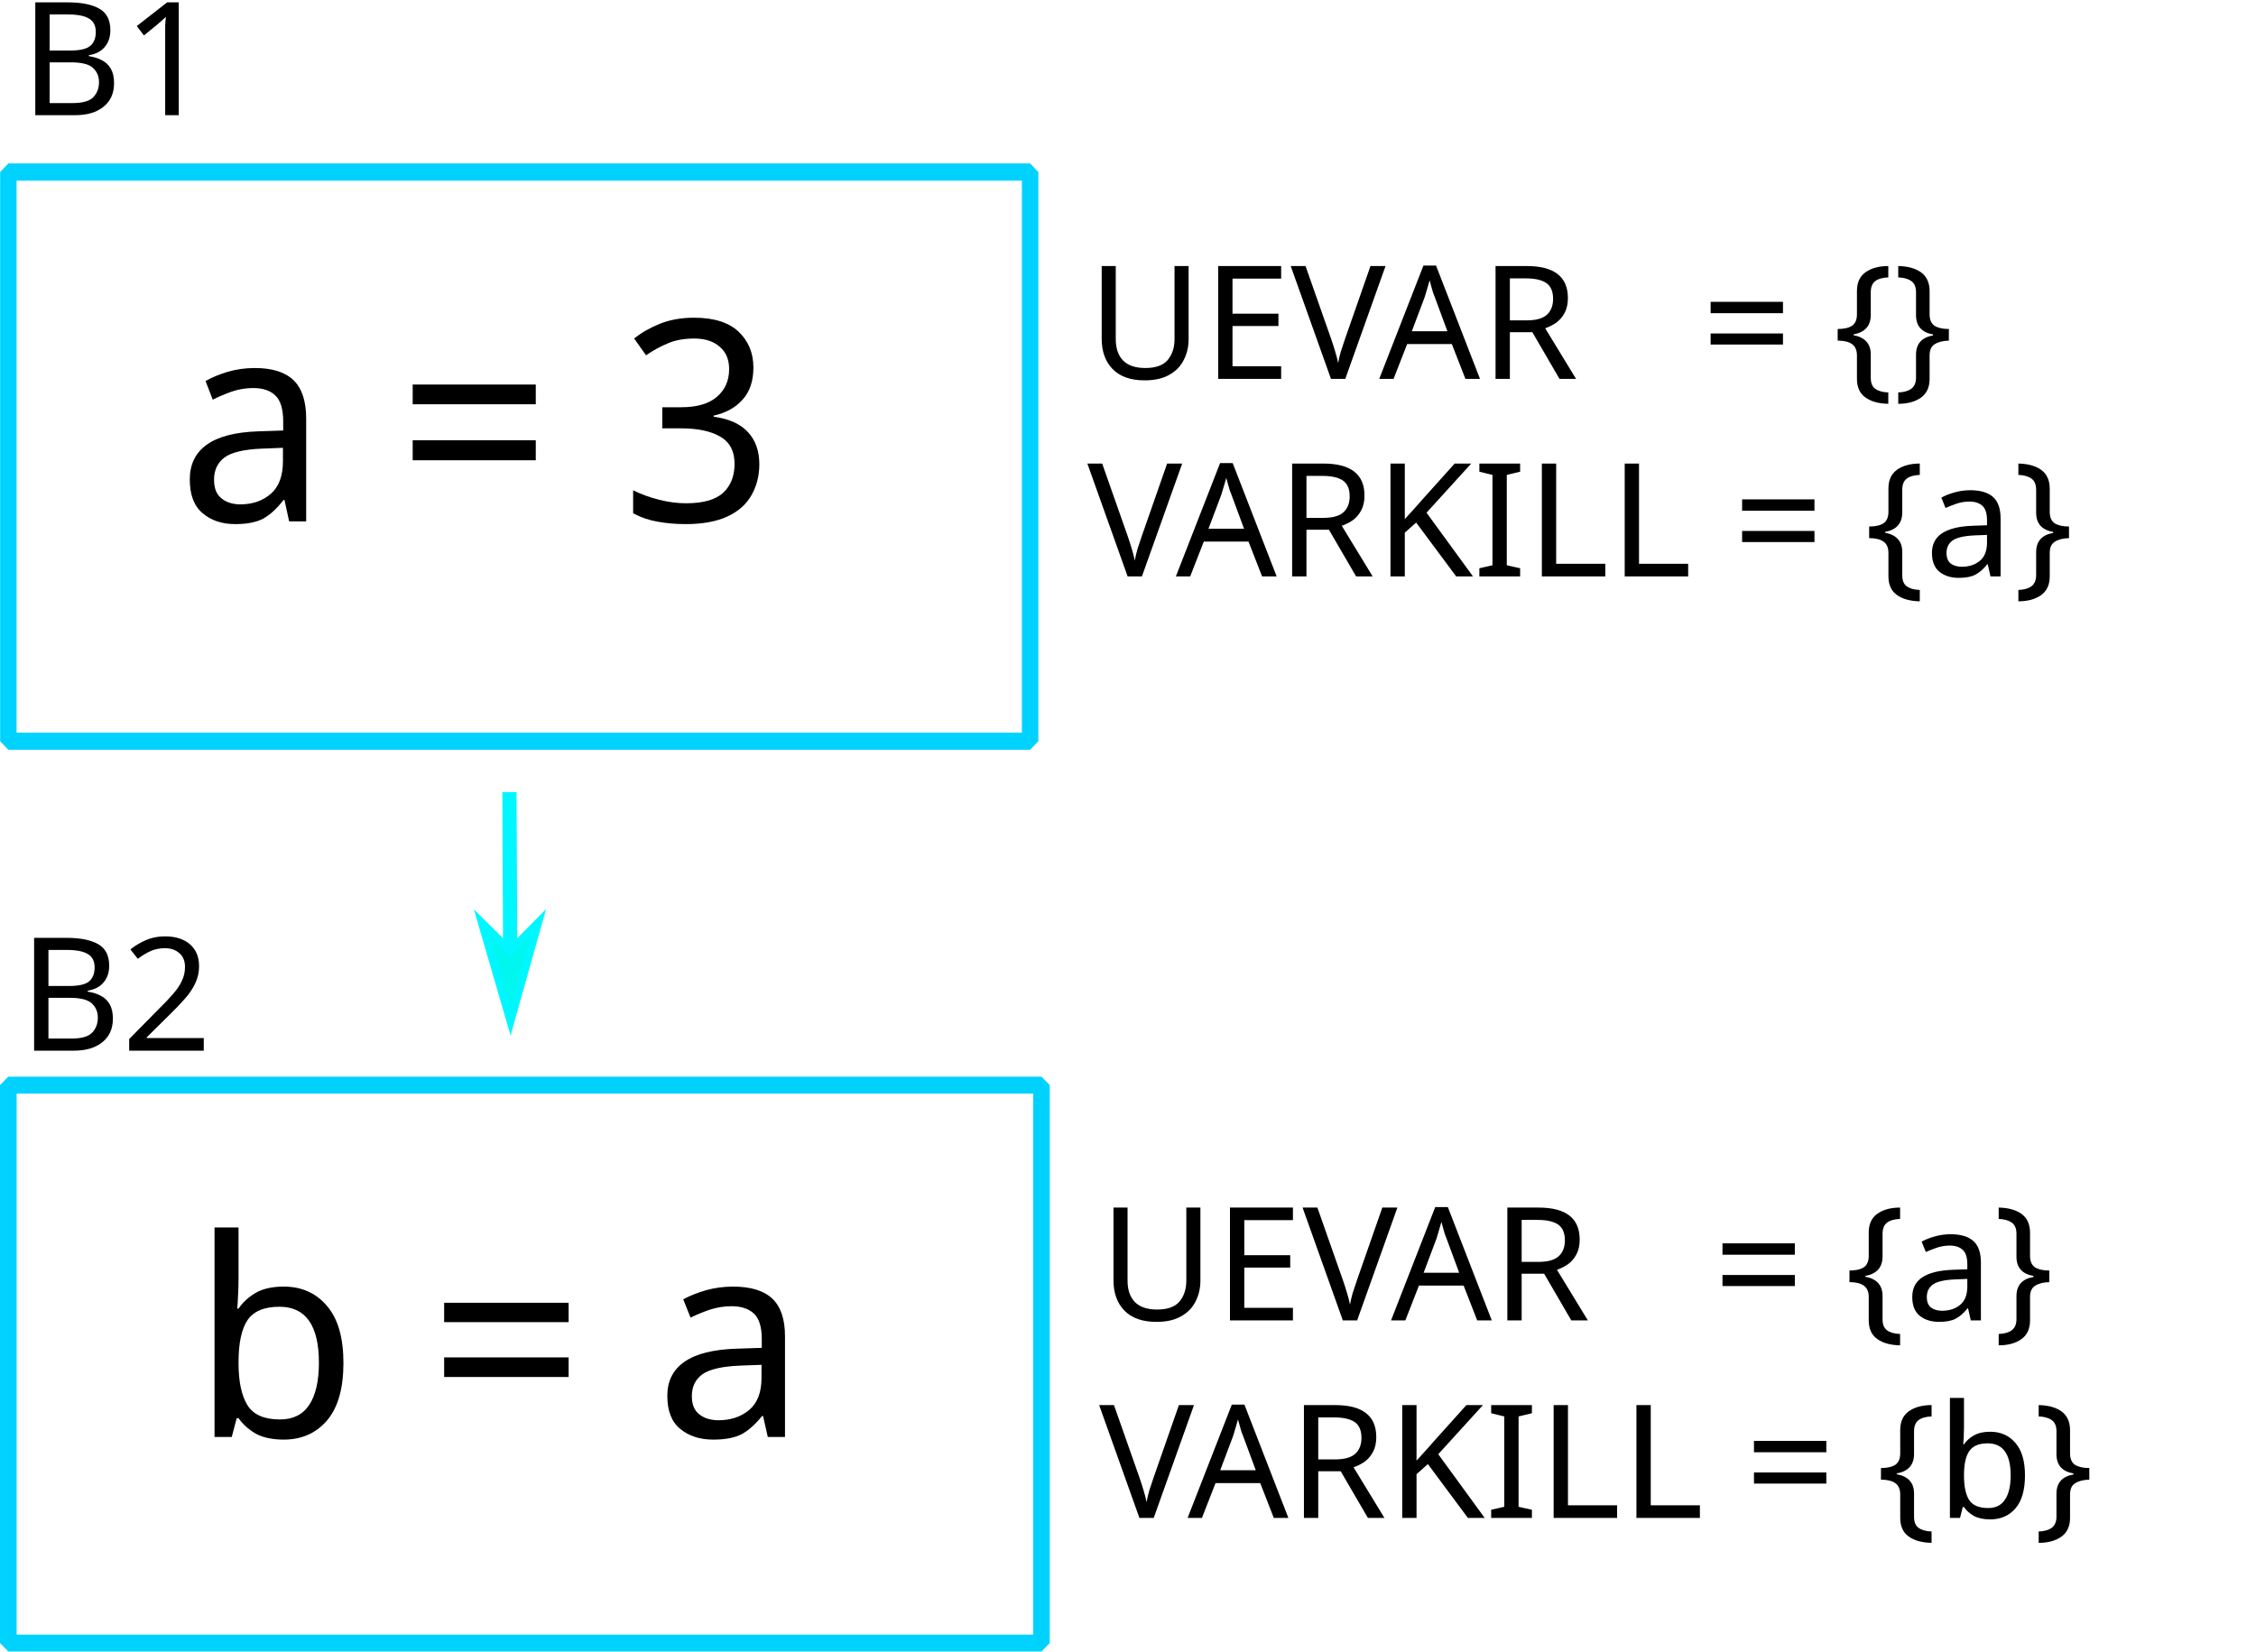
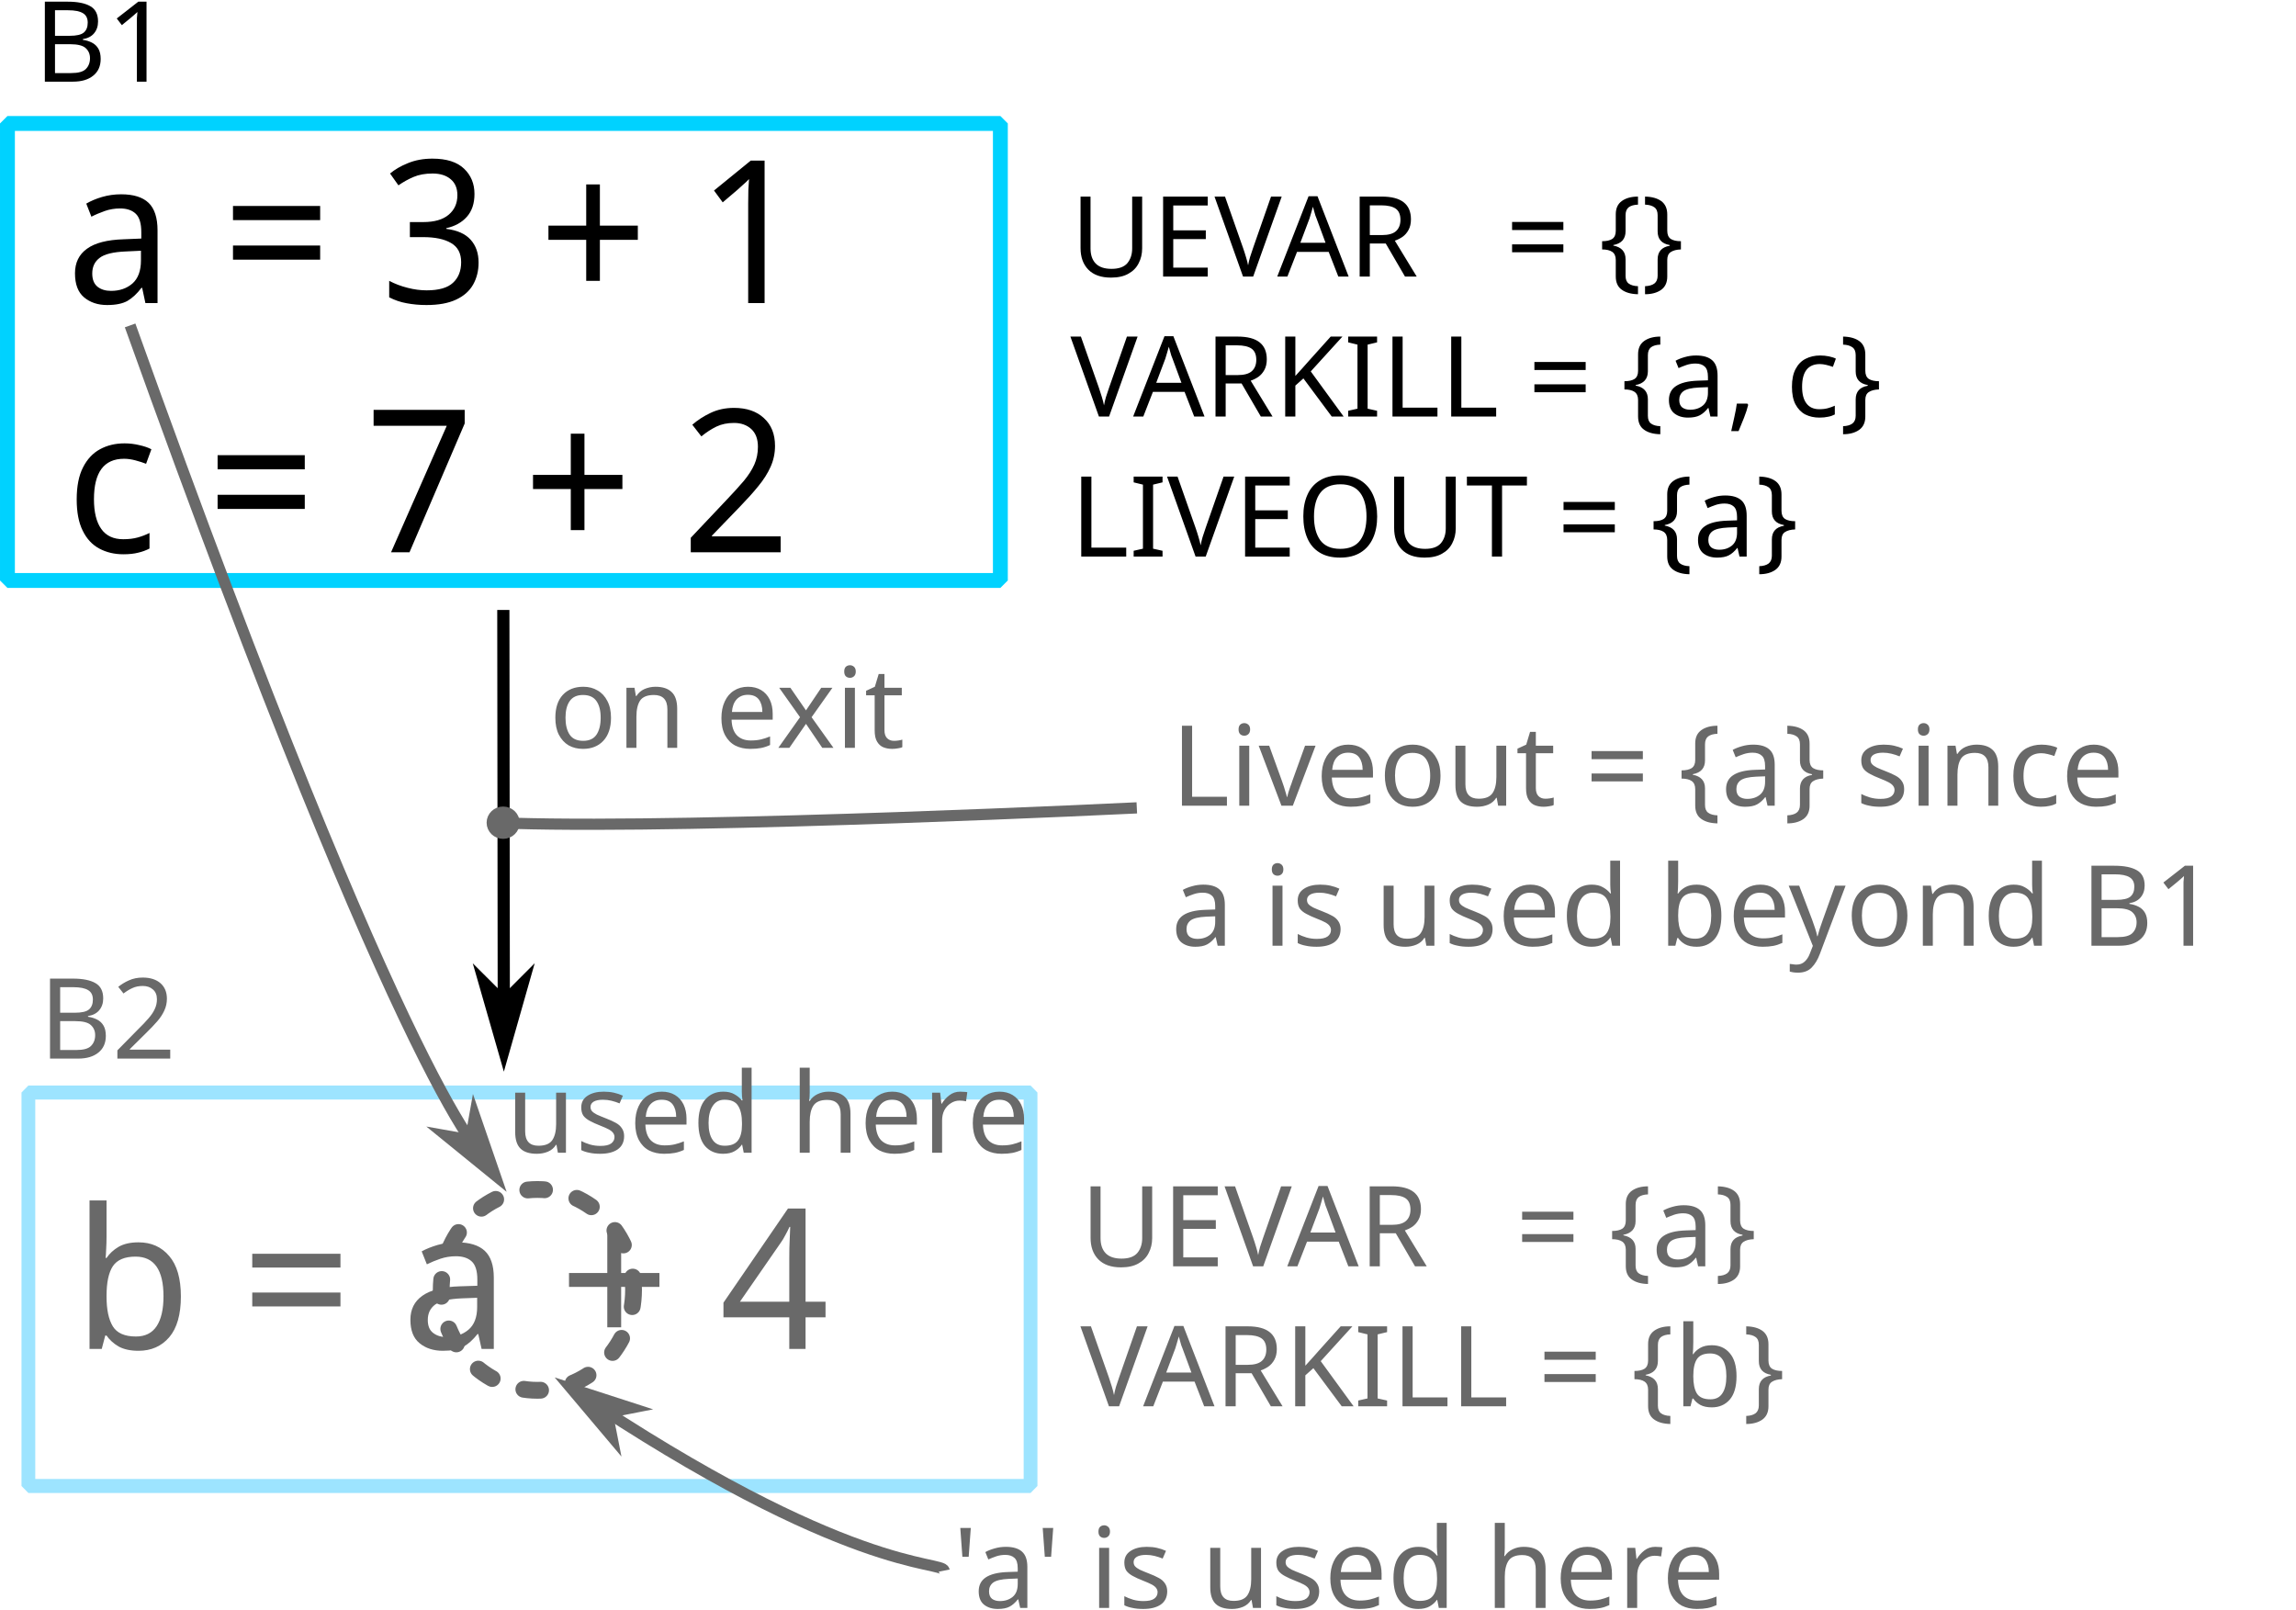
- <svg xmlns="http://www.w3.org/2000/svg" width="40.287mm" height="29.497mm" viewBox="0 0 142.748 104.517" id="svg2" version="1.1">
+ <svg xmlns="http://www.w3.org/2000/svg" width="57.857mm" height="40.557mm" viewBox="0 0 205.007 143.706" id="svg2" version="1.1">
  <defs id="defs4">
+     <marker style="overflow:visible" id="marker4218" refX="0" refY="0" orient="auto">
+       <path transform="matrix(-0.4,0,0,-0.4,-4,0)" style="fill:#696969;fill-opacity:1;fill-rule:evenodd;stroke:#696969;stroke-width:1pt;stroke-opacity:1" d="M 0,0 5,-5 -12.5,0 5,5 0,0 Z" id="path4220" />
+     </marker>
+     <marker orient="auto" refY="0" refX="0" id="Arrow1Mstart" style="overflow:visible">
+       <path id="path4867" d="M 0,0 5,-5 -12.5,0 5,5 0,0 Z" style="fill:#696969;fill-opacity:1;fill-rule:evenodd;stroke:#696969;stroke-width:1pt;stroke-opacity:1" transform="matrix(0.4,0,0,0.4,4,0)" />
+     </marker>
    <marker orient="auto" refY="0" refX="0" id="Arrow1Mend" style="overflow:visible">
-       <path id="path4201" d="M 0,0 5,-5 -12.5,0 5,5 0,0 Z" style="fill:#00f7f0;fill-opacity:1;fill-rule:evenodd;stroke:#00f7ff;stroke-width:1pt;stroke-opacity:1" transform="matrix(-0.4,0,0,-0.4,-4,0)" />
+       <path id="path4201" d="M 0,0 5,-5 -12.5,0 5,5 0,0 Z" style="fill:#000000;fill-opacity:1;fill-rule:evenodd;stroke:#000000;stroke-width:1pt;stroke-opacity:1" transform="matrix(-0.4,0,0,-0.4,-4,0)" />
    </marker>
    <marker orient="auto" refY="0" refX="0" id="Arrow2Lend" style="overflow:visible">
      <path id="path4213" style="fill:#00ffff;fill-opacity:1;fill-rule:evenodd;stroke:#00f7ff;stroke-width:0.625;stroke-linejoin:round;stroke-opacity:1" d="M 8.719,4.034 -2.207,0.016 8.719,-4.002 c -1.745,2.372 -1.735,5.617 -6e-7,8.035 z" transform="matrix(-1.1,0,0,-1.1,-1.1,0)" />
    </marker>
  </defs>
-   <g id="layer1" transform="translate(-190.5644,-123.0499)">
-     <g id="g4172" transform="matrix(1.045056,0,0,1.09565,-6.703962,-9.729486)">
-       <rect y="131.127" x="189.269" height="32.875" width="61.865" id="rect4136" style="opacity:1;fill:none;fill-opacity:0.976;stroke:#00d2ff;stroke-width:0.996;stroke-linecap:round;stroke-linejoin:bevel;stroke-miterlimit:4;stroke-dasharray:none;stroke-dashoffset:3.801;stroke-opacity:1" />
-       <text id="text4153" y="151.306" x="199.505" style="font-style:normal;font-weight:normal;line-height:0%;font-family:sans-serif;letter-spacing:0px;word-spacing:0px;fill:#000000;fill-opacity:1;stroke:none;stroke-width:1px;stroke-linecap:butt;stroke-linejoin:miter;stroke-opacity:1" xml:space="preserve">
-         <tspan style="font-size:16.25px;line-height:1.25" y="151.306" x="199.505" id="tspan4155">a = 3</tspan>
+   <g id="layer1" transform="translate(-188.7923,-123.0499)">
+     <rect style="opacity:1;fill:none;fill-opacity:0.976;stroke:#00d2ff;stroke-width:1.329;stroke-linecap:round;stroke-linejoin:bevel;stroke-miterlimit:4;stroke-dasharray:none;stroke-dashoffset:3.801;stroke-opacity:1" id="rect4136" width="88.657" height="40.807" x="189.457" y="134.071" />
+     <text xml:space="preserve" style="font-style:normal;font-weight:normal;font-size:10.701px;line-height:125%;font-family:sans-serif;letter-spacing:0px;word-spacing:0px;fill:#000000;fill-opacity:1;stroke:none;stroke-width:1px;stroke-linecap:butt;stroke-linejoin:miter;stroke-opacity:1" x="199.366" y="146.604" id="text4153" transform="scale(0.9766382,1.023921)">
+       <tspan id="tspan4155" x="199.366" y="146.604" style="font-size:17.388px">a = 3 + 1</tspan>
+       <tspan x="199.366" y="168.339" style="font-size:17.388px" id="tspan4188">c = 7 + 2</tspan>
+     </text>
+     <g id="g4181" transform="matrix(1.056677,0,0,1.074066,-10.64822,14.61985)">
+       <rect y="191.772" x="191.141" height="32.71" width="84.683" id="rect4136-6" style="opacity:1;fill:none;fill-opacity:0.976;stroke:#9de4ff;stroke-width:1.163;stroke-linecap:round;stroke-linejoin:bevel;stroke-miterlimit:4;stroke-dasharray:none;stroke-dashoffset:3.801;stroke-opacity:1" />
+       <text id="text4177" y="213.085" x="194.933" style="font-style:normal;font-weight:normal;font-size:10px;line-height:125%;font-family:sans-serif;letter-spacing:0px;word-spacing:0px;fill:#000000;fill-opacity:1;stroke:none;stroke-width:1px;stroke-linecap:butt;stroke-linejoin:miter;stroke-opacity:1" xml:space="preserve">
+         <tspan style="font-size:16.25px;fill:#696969;fill-opacity:1" y="213.085" x="194.933" id="tspan4179">b = a + 4</tspan>
      </text>
    </g>
-     <g id="g4181" transform="matrix(1.056677,0,0,1.074066,-10.79616,-14.16514)">
-       <rect y="191.69" x="191.058" height="32.875" width="61.865" id="rect4136-6" style="opacity:1;fill:none;fill-opacity:0.976;stroke:#00d2ff;stroke-width:0.996;stroke-linecap:round;stroke-linejoin:bevel;stroke-miterlimit:4;stroke-dasharray:none;stroke-dashoffset:3.801;stroke-opacity:1" />
-       <text id="text4177" y="212.42" x="202.03" style="font-style:normal;font-weight:normal;line-height:0%;font-family:sans-serif;letter-spacing:0px;word-spacing:0px;fill:#000000;fill-opacity:1;stroke:none;stroke-width:1px;stroke-linecap:butt;stroke-linejoin:miter;stroke-opacity:1" xml:space="preserve">
-         <tspan style="font-size:16.25px;line-height:1.25" y="212.42" x="202.03" id="tspan4179">b = a</tspan>
-       </text>
+     <path style="fill:#000000;fill-opacity:1;fill-rule:evenodd;stroke:#000000;stroke-width:1.089;stroke-linecap:butt;stroke-linejoin:miter;stroke-miterlimit:3.8;stroke-dasharray:none;stroke-opacity:1;marker-end:url(#Arrow1Mend)" d="m 233.734,177.512 0.045,39.076" id="path4186" />
+     <text xml:space="preserve" style="font-style:normal;font-weight:normal;font-size:10px;line-height:125%;font-family:sans-serif;letter-spacing:0px;word-spacing:0px;fill:#000000;fill-opacity:1;stroke:none;stroke-width:1px;stroke-linecap:butt;stroke-linejoin:miter;stroke-opacity:1" x="285.262" y="236.111" id="text4494">
+       <tspan id="tspan4496" x="285.262" y="236.111" style="font-size:10px;fill:#696969;fill-opacity:1">UEVAR   = {a}</tspan>
+       <tspan x="285.262" y="248.611" id="tspan4498" style="font-size:10px;fill:#696969;fill-opacity:1">VARKILL = {b}</tspan>
+     </text>
+     <text xml:space="preserve" style="font-style:normal;font-weight:normal;font-size:10px;line-height:125%;font-family:sans-serif;letter-spacing:0px;word-spacing:0px;fill:#000000;fill-opacity:1;stroke:none;stroke-width:1px;stroke-linecap:butt;stroke-linejoin:miter;stroke-opacity:1" x="284.369" y="147.741" id="text4494-7">
+       <tspan id="tspan4496-5" x="284.369" y="147.741" style="font-size:10px">UEVAR   = {}</tspan>
+       <tspan x="284.369" y="160.241" id="tspan4498-3" style="font-size:10px">VARKILL = {a, c}</tspan>
+       <tspan x="284.369" y="172.741" style="font-size:10px" id="tspan4248">LIVEOUT = {a}</tspan>
+     </text>
+     <text xml:space="preserve" style="font-style:normal;font-weight:normal;font-size:10px;line-height:125%;font-family:sans-serif;letter-spacing:0px;word-spacing:0px;fill:#000000;fill-opacity:1;stroke:none;stroke-width:1px;stroke-linecap:butt;stroke-linejoin:miter;stroke-opacity:1" x="191.827" y="130.34" id="text4669">
+       <tspan id="tspan4671" x="191.827" y="130.34">B1</tspan>
+     </text>
+     <text xml:space="preserve" style="font-style:normal;font-weight:normal;font-size:10px;line-height:125%;font-family:sans-serif;letter-spacing:0px;word-spacing:0px;fill:#000000;fill-opacity:1;stroke:none;stroke-width:1px;stroke-linecap:butt;stroke-linejoin:miter;stroke-opacity:1" x="192.291" y="217.565" id="text4669-5">
+       <tspan id="tspan4671-6" x="192.291" y="217.565" style="fill:#696969;fill-opacity:1">B2</tspan>
+     </text>
+     <text xml:space="preserve" style="font-style:normal;font-weight:normal;font-size:10px;line-height:125%;font-family:sans-serif;letter-spacing:0px;word-spacing:0px;fill:#000000;fill-opacity:1;stroke:none;stroke-width:1px;stroke-linecap:butt;stroke-linejoin:miter;stroke-opacity:1" x="293.36" y="194.986" id="text4421">
+       <tspan id="tspan4423" x="293.36" y="194.986" style="font-size:10px;fill:#696969;fill-opacity:1">Liveout = {a} since </tspan>
+       <tspan x="293.36" y="207.486" id="tspan4425" style="font-size:10px;fill:#696969;fill-opacity:1">a is used beyond B1</tspan>
+     </text>
+     <g id="g4244" transform="translate(0,13.51079)">
+       <path id="path4419" d="m 234.61,183.048 c 17.046,0.505 55.687,-1.378 55.687,-1.378" style="fill:none;fill-rule:evenodd;stroke:#696969;stroke-width:1px;stroke-linecap:butt;stroke-linejoin:miter;stroke-opacity:1" />
+       <ellipse ry="0.694" rx="0.726" cy="182.994" cx="233.717" id="path4799" style="opacity:1;fill:#696969;fill-opacity:1;stroke:#696969;stroke-width:1.5;stroke-linecap:round;stroke-linejoin:bevel;stroke-miterlimit:3.8;stroke-dasharray:none;stroke-dashoffset:3.801;stroke-opacity:1" />
    </g>
-     <path style="fill:#00f7f0;fill-rule:evenodd;stroke:#00f7ff;stroke-width:0.9;stroke-linecap:butt;stroke-linejoin:miter;stroke-miterlimit:3.8;stroke-dasharray:none;stroke-opacity:1;marker-end:url(#Arrow1Mend);fill-opacity:1" d="m 222.8,173.178 0.063,13.637" id="path4186" />
-     <text xml:space="preserve" style="font-style:normal;font-weight:normal;line-height:0%;font-family:sans-serif;letter-spacing:0px;word-spacing:0px;fill:#000000;fill-opacity:1;stroke:none;stroke-width:1px;stroke-linecap:butt;stroke-linejoin:miter;stroke-opacity:1" x="260.114" y="206.612" id="text4494">
-       <tspan id="tspan4496" x="260.114" y="206.612" style="font-size:10px;line-height:1.25">UEVAR   = {a}</tspan>
-       <tspan x="260.114" y="219.112" id="tspan4498" style="font-size:10px;line-height:1.25">VARKILL = {b}</tspan>
+     <text xml:space="preserve" style="font-style:normal;font-weight:normal;font-size:10px;line-height:125%;font-family:sans-serif;letter-spacing:0px;word-spacing:0px;fill:#000000;fill-opacity:1;stroke:none;stroke-width:1px;stroke-linecap:butt;stroke-linejoin:miter;stroke-opacity:1" x="237.832" y="189.82" id="text4801">
+       <tspan id="tspan4803" x="237.832" y="189.82" style="font-size:10px;fill:#696969;fill-opacity:1">on exit</tspan>
    </text>
-     <text xml:space="preserve" style="font-style:normal;font-weight:normal;line-height:0%;font-family:sans-serif;letter-spacing:0px;word-spacing:0px;fill:#000000;fill-opacity:1;stroke:none;stroke-width:1px;stroke-linecap:butt;stroke-linejoin:miter;stroke-opacity:1" x="259.369" y="147.026" id="text4494-7">
-       <tspan id="tspan4496-5" x="259.369" y="147.026" style="font-size:10px;line-height:1.25">UEVAR   = {}</tspan>
-       <tspan x="259.369" y="159.526" id="tspan4498-3" style="font-size:10px;line-height:1.25">VARKILL = {a}</tspan>
+     <path style="fill:none;fill-rule:evenodd;stroke:#696969;stroke-width:1px;stroke-linecap:butt;stroke-linejoin:miter;stroke-opacity:0" d="m 238.861,247.186 c 10.438,10.756 21.391,14.389 34.517,18.763" id="path4824" />
+     <text xml:space="preserve" style="font-style:normal;font-weight:normal;font-size:10px;line-height:125%;font-family:sans-serif;letter-spacing:0px;word-spacing:0px;fill:#000000;fill-opacity:1;stroke:none;stroke-width:1px;stroke-linecap:butt;stroke-linejoin:miter;stroke-opacity:1" x="289.454" y="261.277" id="text4826">
+       <tspan id="tspan4828" x="289.454" y="261.277" />
    </text>
-     <text xml:space="preserve" style="font-style:normal;font-weight:normal;line-height:0%;font-family:sans-serif;letter-spacing:0px;word-spacing:0px;fill:#000000;fill-opacity:1;stroke:none;stroke-width:1px;stroke-linecap:butt;stroke-linejoin:miter;stroke-opacity:1" x="191.827" y="130.34" id="text4669">
-       <tspan id="tspan4671" x="191.827" y="130.34" style="font-size:10px;line-height:1.25">B1</tspan>
+     <text xml:space="preserve" style="font-style:normal;font-weight:normal;font-size:10px;line-height:125%;font-family:sans-serif;letter-spacing:0px;word-spacing:0px;fill:#000000;fill-opacity:1;stroke:none;stroke-width:1px;stroke-linecap:butt;stroke-linejoin:miter;stroke-opacity:1" x="273.88" y="266.614" id="text4421-3">
+       <tspan x="273.88" y="266.614" id="tspan4425-7" style="font-size:10px;fill:#696969;fill-opacity:1">'a' is used here</tspan>
    </text>
-     <text xml:space="preserve" style="font-style:normal;font-weight:normal;line-height:0%;font-family:sans-serif;letter-spacing:0px;word-spacing:0px;fill:#000000;fill-opacity:1;stroke:none;stroke-width:1px;stroke-linecap:butt;stroke-linejoin:miter;stroke-opacity:1" x="191.755" y="189.543" id="text4669-5">
-       <tspan id="tspan4671-6" x="191.755" y="189.543" style="font-size:10px;line-height:1.25">B2</tspan>
+     <path style="fill:none;fill-rule:evenodd;stroke:#696969;stroke-width:1px;stroke-linecap:butt;stroke-linejoin:miter;stroke-opacity:1;marker-start:url(#Arrow1Mstart)" d="m 239.956,247.135 c 24.584,16.513 32.962,15.242 33.143,16.148" id="path4855" />
+     <ellipse style="opacity:1;fill:none;fill-opacity:1;stroke:#696969;stroke-width:1.5;stroke-linecap:round;stroke-linejoin:bevel;stroke-miterlimit:3.8;stroke-dasharray:1.5, 3;stroke-dashoffset:0;stroke-opacity:1" id="path4191-3" cx="236.775" cy="238.219" rx="8.586" ry="8.965" />
+     <path style="fill:none;fill-rule:evenodd;stroke:#696969;stroke-width:1px;stroke-linecap:butt;stroke-linejoin:miter;stroke-opacity:1" d="m 200.409,152.104 c 25.254,70.458 31.82,74.499 31.82,74.499" id="path4208" />
+     <path style="fill:none;fill-rule:evenodd;stroke:#696969;stroke-width:1px;stroke-linecap:butt;stroke-linejoin:miter;stroke-opacity:1;marker-end:url(#marker4218)" d="m 231.354,225.635 1.546,2.213" id="path4210" />
+     <text xml:space="preserve" style="font-style:normal;font-weight:normal;font-size:10px;line-height:125%;font-family:sans-serif;letter-spacing:0px;word-spacing:0px;fill:#000000;fill-opacity:1;stroke:none;stroke-width:1px;stroke-linecap:butt;stroke-linejoin:miter;stroke-opacity:1" x="233.997" y="225.971" id="text4480">
+       <tspan id="tspan4482" x="233.997" y="225.971" style="fill:#696969;fill-opacity:1">used here</tspan>
    </text>
  </g>
</svg>
